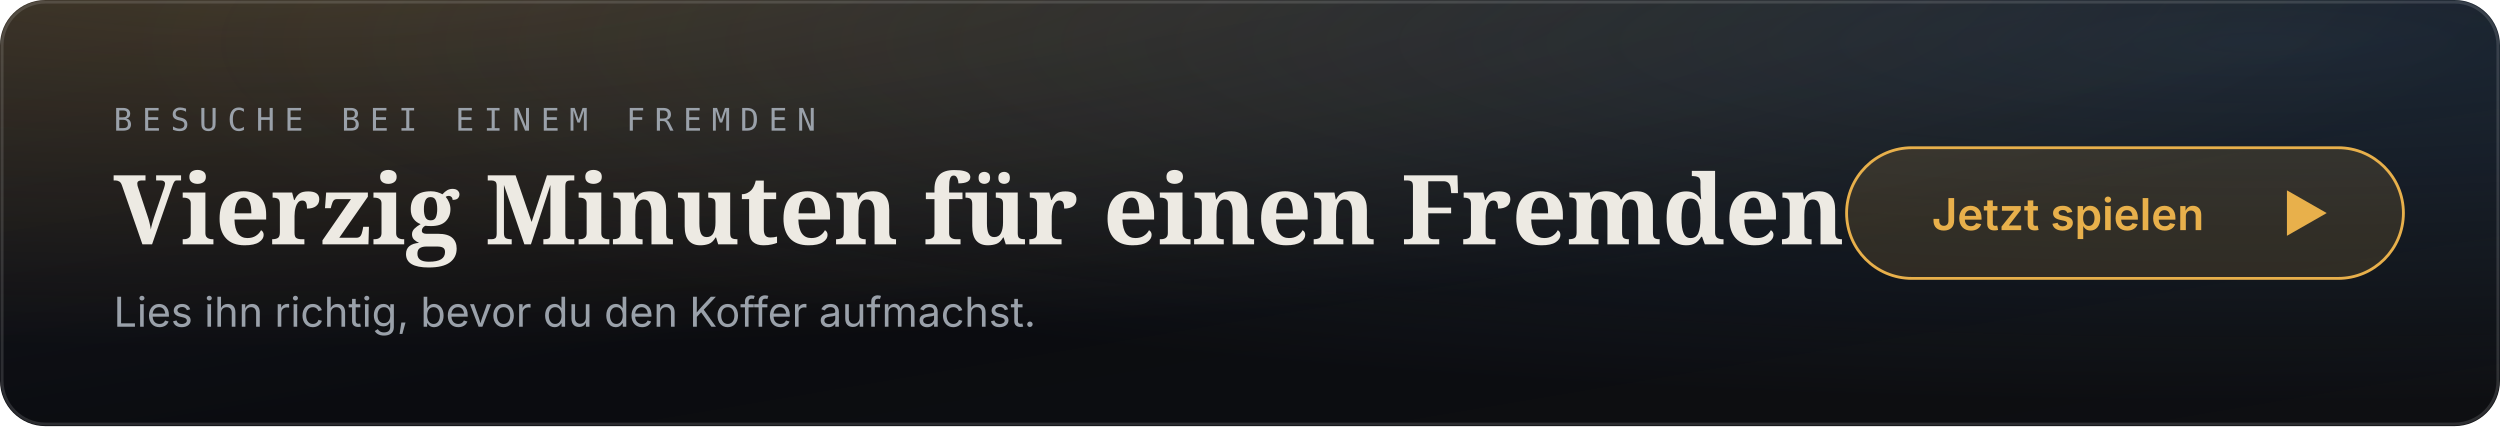
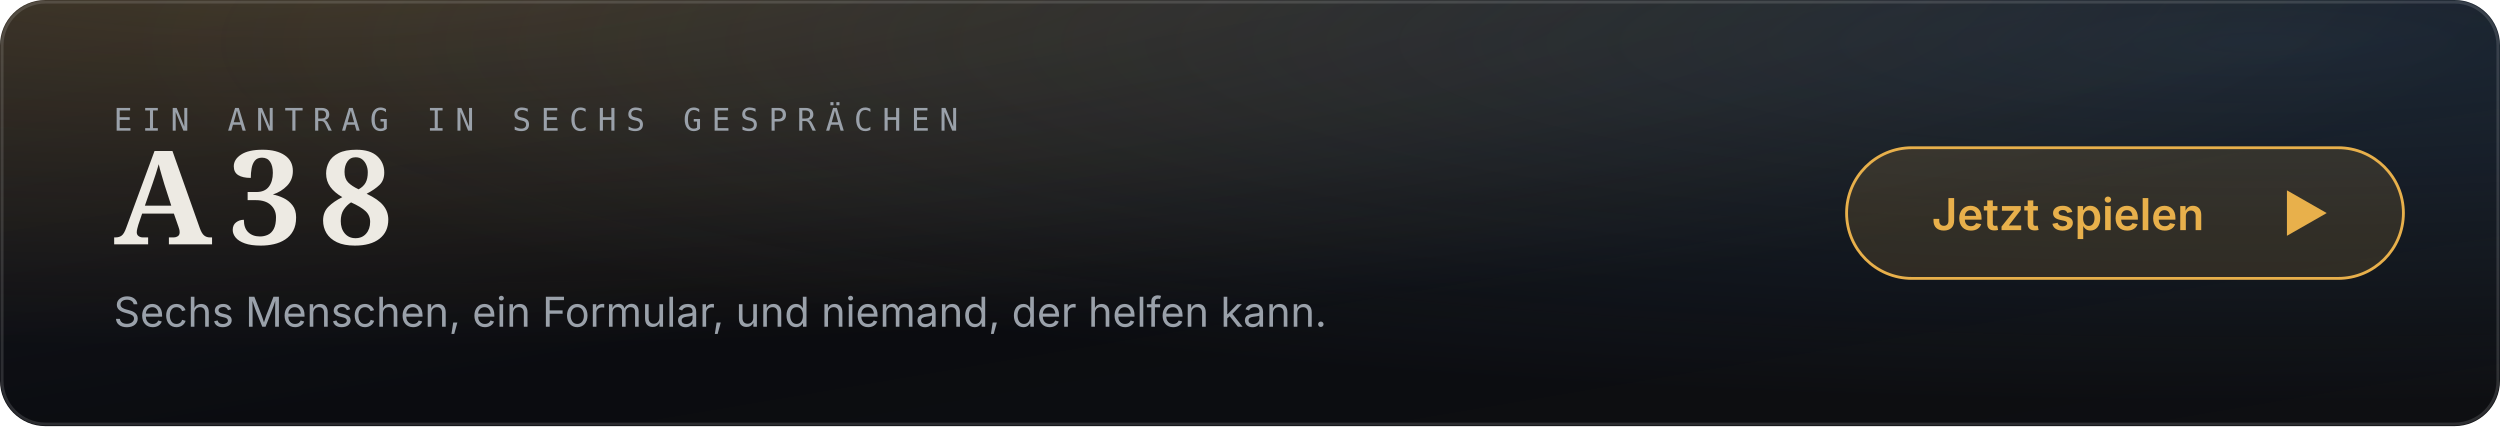
- <svg xmlns="http://www.w3.org/2000/svg" width="880" height="150" viewBox="0 0 880 150" role="img" aria-label="Vierzig Minuten für einen Fremden — jetzt im Browser spielen">
+ <svg xmlns="http://www.w3.org/2000/svg" width="880" height="150" viewBox="0 0 880 150" role="img" aria-label="A38 — jetzt im Browser spielen">
  <defs>
    <linearGradient id="grund" x1="0" y1="0" x2="1" y2="1">
      <stop offset="0" stop-color="#141720" />
      <stop offset="0.55" stop-color="#0b0c10" />
      <stop offset="1" stop-color="#0e0f12" />
    </linearGradient>
    <radialGradient id="warm" cx="0.12" cy="-0.08" r="0.9">
      <stop offset="0" stop-color="#e8b04b" stop-opacity="0.22" />
      <stop offset="1" stop-color="#e8b04b" stop-opacity="0" />
    </radialGradient>
    <radialGradient id="kalt" cx="0.9" cy="0.1" r="0.85">
      <stop offset="0" stop-color="#6092c4" stop-opacity="0.20" />
      <stop offset="1" stop-color="#6092c4" stop-opacity="0" />
    </radialGradient>
  </defs>
  <rect width="880" height="150" rx="16" fill="url(#grund)" />
  <rect width="880" height="150" rx="16" fill="url(#warm)" />
  <rect width="880" height="150" rx="16" fill="url(#kalt)" />
  <rect x="0.75" y="0.75" width="878.5" height="148.5" rx="15.25" fill="none" stroke="rgba(255,255,255,.13)" />
-   <text x="40" y="46" fill="#9aa1aa" font-family="ui-monospace,SFMono-Regular,Menlo,monospace" font-size="11" letter-spacing="3.4">BESUCHE BEI EINEM FREMDEN</text>
-   <text x="40" y="86" fill="#edeae3" font-family="Georgia,'Iowan Old Style',serif" font-size="34" font-weight="600">Vierzig Minuten für einen Fremden</text>
-   <text x="40" y="115" fill="#9aa1aa" font-family="system-ui,-apple-system,Segoe UI,sans-serif" font-size="14.5">Lies ihn richtig, bevor du den Koffer aufmachst.</text>
+   <text x="40" y="46" fill="#9aa1aa" font-family="ui-monospace,SFMono-Regular,Menlo,monospace" font-size="11" letter-spacing="3.4">EIN ANTRAG IN SECHS GESPRÄCHEN</text>
+   <text x="40" y="86" fill="#edeae3" font-family="Georgia,'Iowan Old Style',serif" font-size="46" font-weight="600" letter-spacing="6">A38</text>
+   <text x="40" y="115" fill="#9aa1aa" font-family="system-ui,-apple-system,Segoe UI,sans-serif" font-size="14.5">Sechs Menschen, ein Formular, und niemand, der helfen kann.</text>
  <g transform="translate(650,52)">
    <rect width="196" height="46" rx="23" fill="rgba(232,176,75,.14)" stroke="#e8b04b" />
    <text x="30" y="29" fill="#e8b04b" font-family="system-ui,-apple-system,Segoe UI,sans-serif" font-size="15.5" font-weight="600">Jetzt spielen</text>
    <path d="M155 15 L169 23 L155 31 Z" fill="#e8b04b" />
  </g>
</svg>
